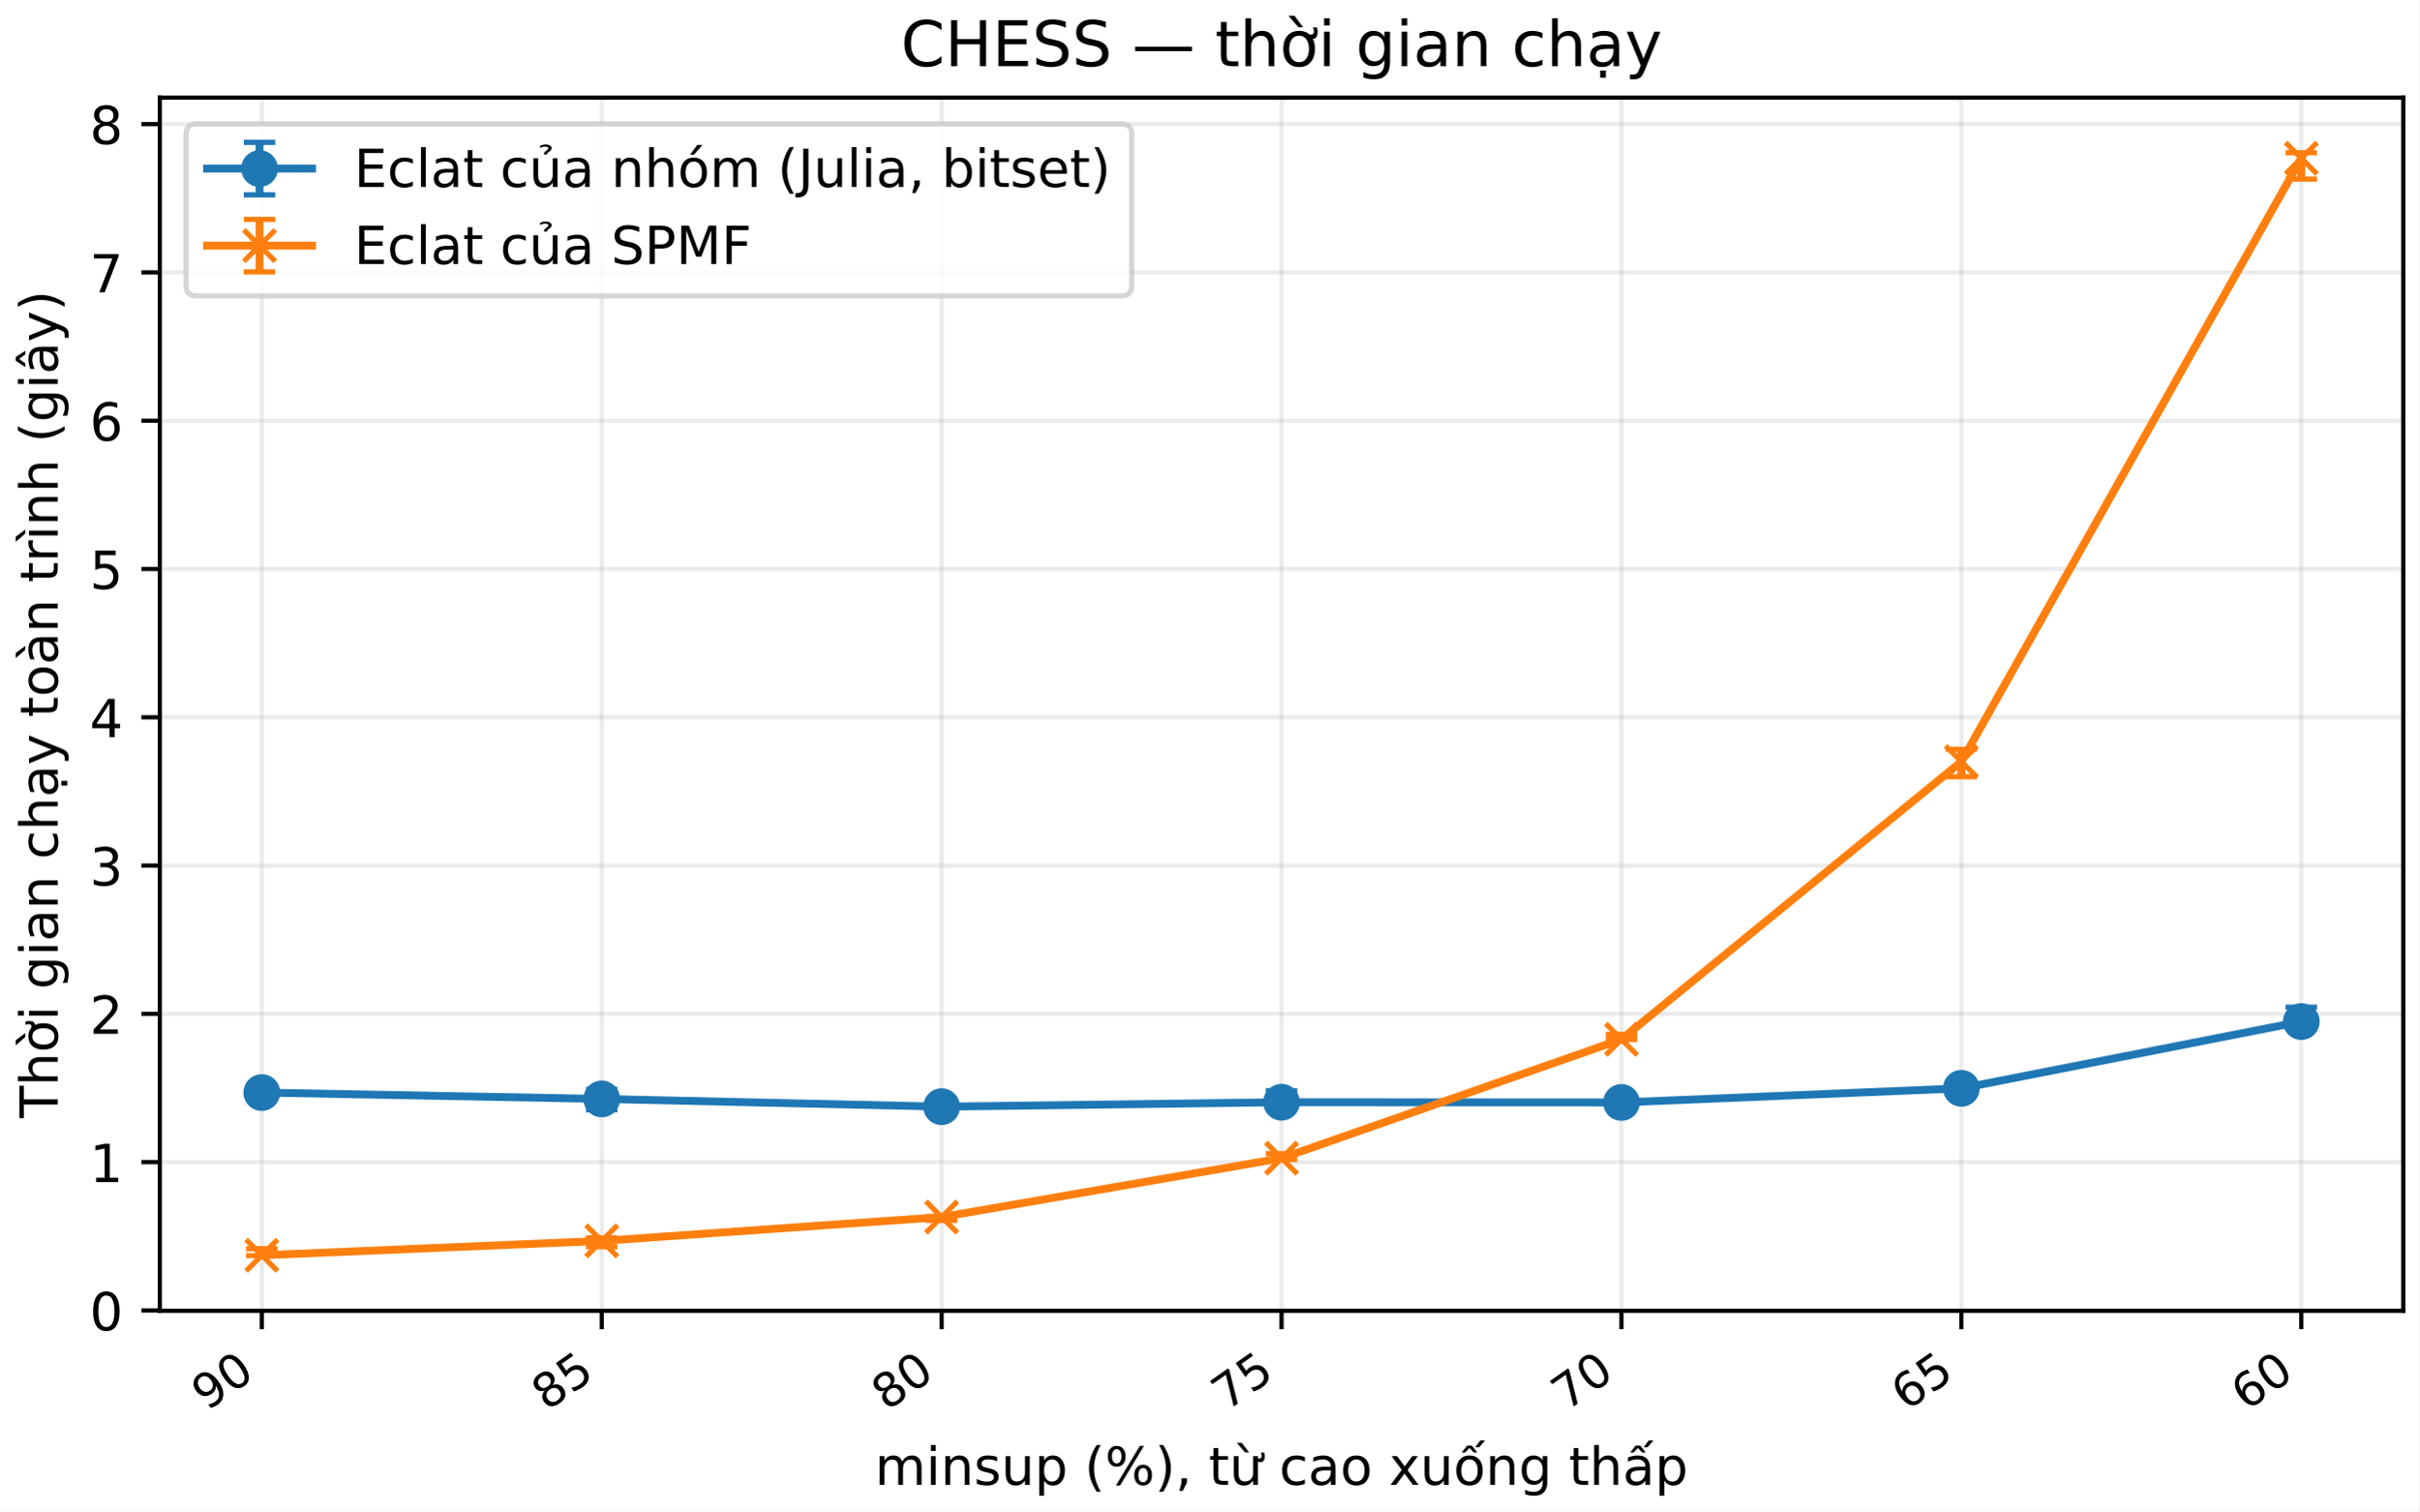
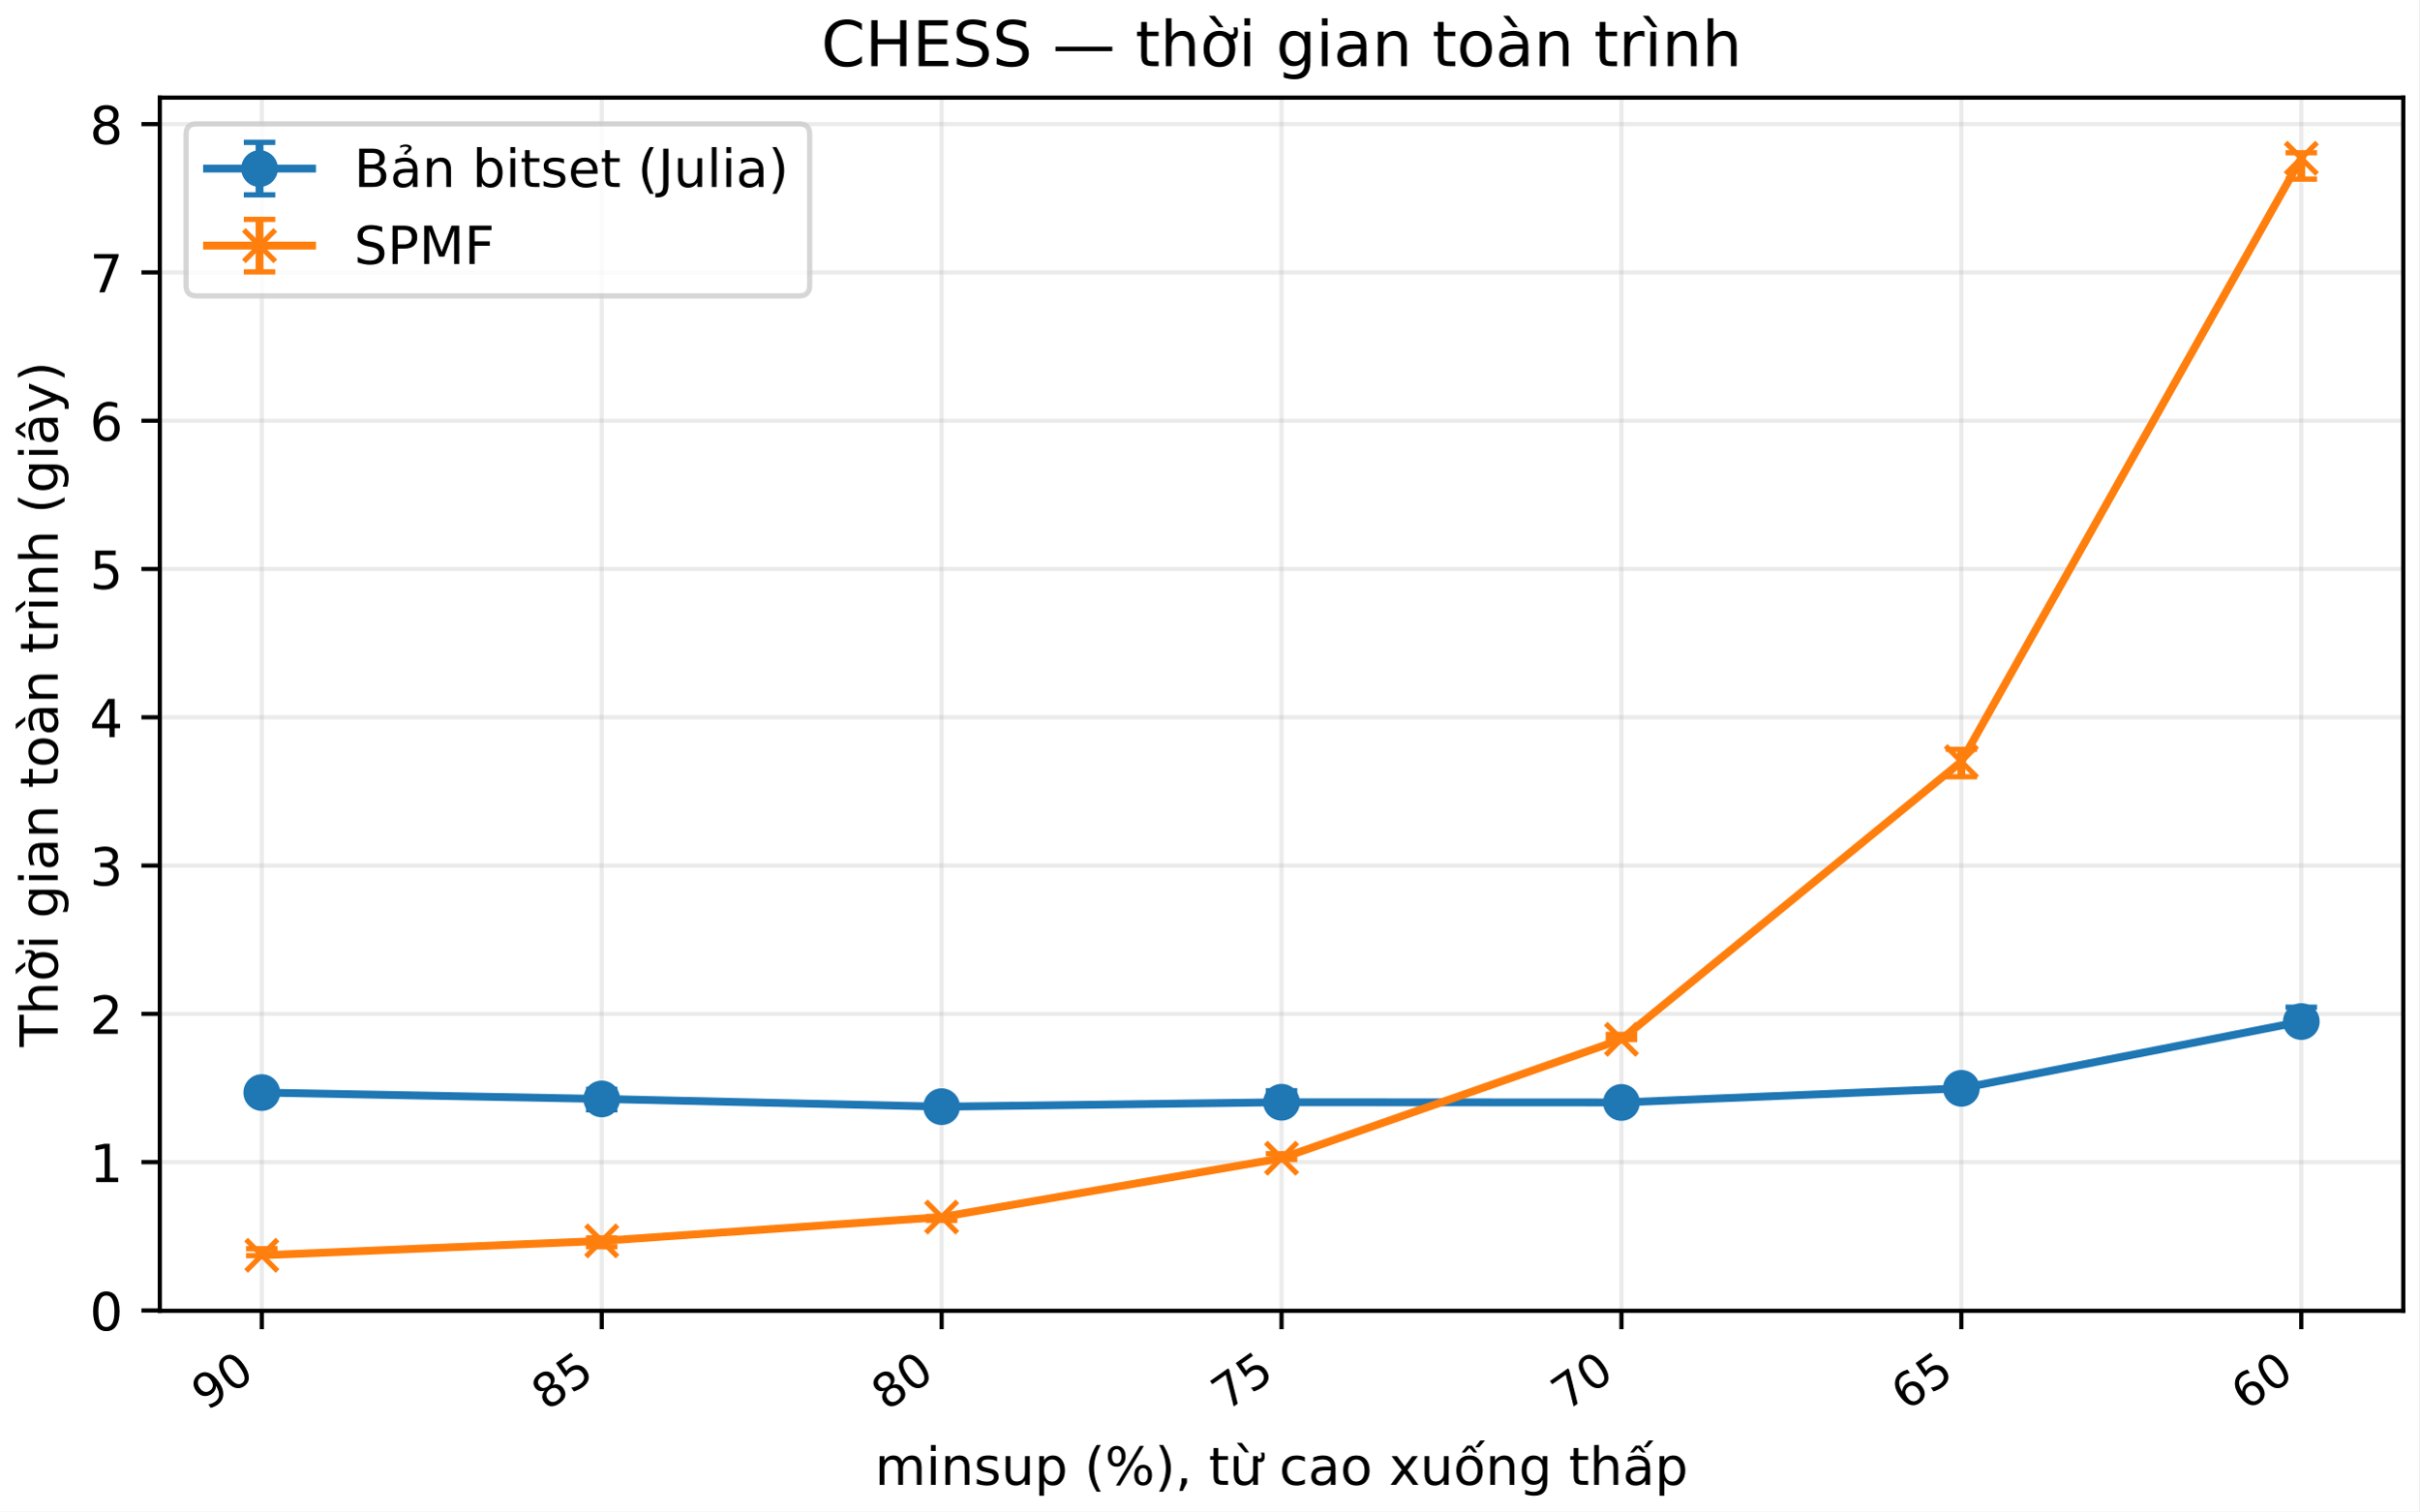
<svg xmlns="http://www.w3.org/2000/svg" xmlns:xlink="http://www.w3.org/1999/xlink" width="460.8pt" height="288pt" viewBox="0 0 460.8 288" version="1.1">
  <defs>
    <style type="text/css">*{stroke-linejoin: round; stroke-linecap: butt}</style>
  </defs>
  <g id="figure_1">
    <g id="patch_1">
      <path d="M 0 288  L 460.8 288  L 460.8 0  L 0 0  z " style="fill: #ffffff" />
    </g>
    <g id="axes_1">
      <g id="patch_2">
        <path d="M 30.441 249.765  L 457.8 249.765  L 457.8 18.598  L 30.441 18.598  z " style="fill: #ffffff" />
      </g>
      <g id="matplotlib.axis_1">
        <g id="xtick_1">
          <g id="line2d_1">
-             <path d="M 49.866 249.765  L 49.866 18.598  " clip-path="url(#p6d8b38356a)" style="fill: none; stroke: #b0b0b0; stroke-opacity: 0.25; stroke-width: 0.8; stroke-linecap: square" />
+             <path d="M 49.866 249.765  L 49.866 18.598  " clip-path="url(#pb8bd6d2947)" style="fill: none; stroke: #b0b0b0; stroke-opacity: 0.25; stroke-width: 0.8; stroke-linecap: square" />
          </g>
          <g id="line2d_2">
            <defs>
-               <path id="mbae82ec8a9" d="M 0 0  L 0 3.5  " style="stroke: #000000; stroke-width: 0.8" />
+               <path id="mfb9cdd3b57" d="M 0 0  L 0 3.5  " style="stroke: #000000; stroke-width: 0.8" />
            </defs>
            <g>
-               <use xlink:href="#mbae82ec8a9" x="49.866" y="249.765" style="stroke: #000000; stroke-width: 0.8" />
+               <use xlink:href="#mfb9cdd3b57" x="49.866" y="249.765" style="stroke: #000000; stroke-width: 0.8" />
            </g>
          </g>
          <g id="text_1">
            <text style="font-size: 9px; font-family: 'DejaVu Sans', 'Bitstream Vera Sans', 'Computer Modern Sans Serif', 'Lucida Grande', 'Verdana', 'Geneva', 'Lucid', 'Arial', 'Helvetica', 'Avant Garde', sans-serif" transform="translate(39.41136 268.9353) rotate(-35)">90</text>
          </g>
        </g>
        <g id="xtick_2">
          <g id="line2d_3">
-             <path d="M 114.618 249.765  L 114.618 18.598  " clip-path="url(#p6d8b38356a)" style="fill: none; stroke: #b0b0b0; stroke-opacity: 0.25; stroke-width: 0.8; stroke-linecap: square" />
+             <path d="M 114.618 249.765  L 114.618 18.598  " clip-path="url(#pb8bd6d2947)" style="fill: none; stroke: #b0b0b0; stroke-opacity: 0.25; stroke-width: 0.8; stroke-linecap: square" />
          </g>
          <g id="line2d_4">
            <g>
-               <use xlink:href="#mbae82ec8a9" x="114.618" y="249.765" style="stroke: #000000; stroke-width: 0.8" />
+               <use xlink:href="#mfb9cdd3b57" x="114.618" y="249.765" style="stroke: #000000; stroke-width: 0.8" />
            </g>
          </g>
          <g id="text_2">
            <text style="font-size: 9px; font-family: 'DejaVu Sans', 'Bitstream Vera Sans', 'Computer Modern Sans Serif', 'Lucida Grande', 'Verdana', 'Geneva', 'Lucid', 'Arial', 'Helvetica', 'Avant Garde', sans-serif" transform="translate(104.1627 268.9353) rotate(-35)">85</text>
          </g>
        </g>
        <g id="xtick_3">
          <g id="line2d_5">
-             <path d="M 179.369 249.765  L 179.369 18.598  " clip-path="url(#p6d8b38356a)" style="fill: none; stroke: #b0b0b0; stroke-opacity: 0.25; stroke-width: 0.8; stroke-linecap: square" />
+             <path d="M 179.369 249.765  L 179.369 18.598  " clip-path="url(#pb8bd6d2947)" style="fill: none; stroke: #b0b0b0; stroke-opacity: 0.25; stroke-width: 0.8; stroke-linecap: square" />
          </g>
          <g id="line2d_6">
            <g>
-               <use xlink:href="#mbae82ec8a9" x="179.369" y="249.765" style="stroke: #000000; stroke-width: 0.8" />
+               <use xlink:href="#mfb9cdd3b57" x="179.369" y="249.765" style="stroke: #000000; stroke-width: 0.8" />
            </g>
          </g>
          <g id="text_3">
            <text style="font-size: 9px; font-family: 'DejaVu Sans', 'Bitstream Vera Sans', 'Computer Modern Sans Serif', 'Lucida Grande', 'Verdana', 'Geneva', 'Lucid', 'Arial', 'Helvetica', 'Avant Garde', sans-serif" transform="translate(168.9141 268.9353) rotate(-35)">80</text>
          </g>
        </g>
        <g id="xtick_4">
          <g id="line2d_7">
-             <path d="M 244.12 249.765  L 244.12 18.598  " clip-path="url(#p6d8b38356a)" style="fill: none; stroke: #b0b0b0; stroke-opacity: 0.25; stroke-width: 0.8; stroke-linecap: square" />
+             <path d="M 244.12 249.765  L 244.12 18.598  " clip-path="url(#pb8bd6d2947)" style="fill: none; stroke: #b0b0b0; stroke-opacity: 0.25; stroke-width: 0.8; stroke-linecap: square" />
          </g>
          <g id="line2d_8">
            <g>
-               <use xlink:href="#mbae82ec8a9" x="244.12" y="249.765" style="stroke: #000000; stroke-width: 0.8" />
+               <use xlink:href="#mfb9cdd3b57" x="244.12" y="249.765" style="stroke: #000000; stroke-width: 0.8" />
            </g>
          </g>
          <g id="text_4">
            <text style="font-size: 9px; font-family: 'DejaVu Sans', 'Bitstream Vera Sans', 'Computer Modern Sans Serif', 'Lucida Grande', 'Verdana', 'Geneva', 'Lucid', 'Arial', 'Helvetica', 'Avant Garde', sans-serif" transform="translate(233.6654 268.9353) rotate(-35)">75</text>
          </g>
        </g>
        <g id="xtick_5">
          <g id="line2d_9">
-             <path d="M 308.872 249.765  L 308.872 18.598  " clip-path="url(#p6d8b38356a)" style="fill: none; stroke: #b0b0b0; stroke-opacity: 0.25; stroke-width: 0.8; stroke-linecap: square" />
+             <path d="M 308.872 249.765  L 308.872 18.598  " clip-path="url(#pb8bd6d2947)" style="fill: none; stroke: #b0b0b0; stroke-opacity: 0.25; stroke-width: 0.8; stroke-linecap: square" />
          </g>
          <g id="line2d_10">
            <g>
-               <use xlink:href="#mbae82ec8a9" x="308.872" y="249.765" style="stroke: #000000; stroke-width: 0.8" />
+               <use xlink:href="#mfb9cdd3b57" x="308.872" y="249.765" style="stroke: #000000; stroke-width: 0.8" />
            </g>
          </g>
          <g id="text_5">
            <text style="font-size: 9px; font-family: 'DejaVu Sans', 'Bitstream Vera Sans', 'Computer Modern Sans Serif', 'Lucida Grande', 'Verdana', 'Geneva', 'Lucid', 'Arial', 'Helvetica', 'Avant Garde', sans-serif" transform="translate(298.4167 268.9353) rotate(-35)">70</text>
          </g>
        </g>
        <g id="xtick_6">
          <g id="line2d_11">
-             <path d="M 373.623 249.765  L 373.623 18.598  " clip-path="url(#p6d8b38356a)" style="fill: none; stroke: #b0b0b0; stroke-opacity: 0.25; stroke-width: 0.8; stroke-linecap: square" />
+             <path d="M 373.623 249.765  L 373.623 18.598  " clip-path="url(#pb8bd6d2947)" style="fill: none; stroke: #b0b0b0; stroke-opacity: 0.25; stroke-width: 0.8; stroke-linecap: square" />
          </g>
          <g id="line2d_12">
            <g>
-               <use xlink:href="#mbae82ec8a9" x="373.623" y="249.765" style="stroke: #000000; stroke-width: 0.8" />
+               <use xlink:href="#mfb9cdd3b57" x="373.623" y="249.765" style="stroke: #000000; stroke-width: 0.8" />
            </g>
          </g>
          <g id="text_6">
            <text style="font-size: 9px; font-family: 'DejaVu Sans', 'Bitstream Vera Sans', 'Computer Modern Sans Serif', 'Lucida Grande', 'Verdana', 'Geneva', 'Lucid', 'Arial', 'Helvetica', 'Avant Garde', sans-serif" transform="translate(363.1681 268.9353) rotate(-35)">65</text>
          </g>
        </g>
        <g id="xtick_7">
          <g id="line2d_13">
-             <path d="M 438.374 249.765  L 438.374 18.598  " clip-path="url(#p6d8b38356a)" style="fill: none; stroke: #b0b0b0; stroke-opacity: 0.25; stroke-width: 0.8; stroke-linecap: square" />
+             <path d="M 438.374 249.765  L 438.374 18.598  " clip-path="url(#pb8bd6d2947)" style="fill: none; stroke: #b0b0b0; stroke-opacity: 0.25; stroke-width: 0.8; stroke-linecap: square" />
          </g>
          <g id="line2d_14">
            <g>
-               <use xlink:href="#mbae82ec8a9" x="438.374" y="249.765" style="stroke: #000000; stroke-width: 0.8" />
+               <use xlink:href="#mfb9cdd3b57" x="438.374" y="249.765" style="stroke: #000000; stroke-width: 0.8" />
            </g>
          </g>
          <g id="text_7">
            <text style="font-size: 9px; font-family: 'DejaVu Sans', 'Bitstream Vera Sans', 'Computer Modern Sans Serif', 'Lucida Grande', 'Verdana', 'Geneva', 'Lucid', 'Arial', 'Helvetica', 'Avant Garde', sans-serif" transform="translate(427.9194 268.9353) rotate(-35)">60</text>
          </g>
        </g>
        <g id="text_8">
          <text style="font-size: 10px; font-family: 'DejaVu Sans', 'Bitstream Vera Sans', 'Computer Modern Sans Serif', 'Lucida Grande', 'Verdana', 'Geneva', 'Lucid', 'Arial', 'Helvetica', 'Avant Garde', sans-serif; text-anchor: middle" x="244.12" y="282.92" transform="rotate(-0 244.1203 282.9201)">minsup (%), từ cao xuống thấp</text>
        </g>
      </g>
      <g id="matplotlib.axis_2">
        <g id="ytick_1">
          <g id="line2d_15">
-             <path d="M 30.441 249.693  L 457.8 249.693  " clip-path="url(#p6d8b38356a)" style="fill: none; stroke: #b0b0b0; stroke-opacity: 0.25; stroke-width: 0.8; stroke-linecap: square" />
+             <path d="M 30.441 249.693  L 457.8 249.693  " clip-path="url(#pb8bd6d2947)" style="fill: none; stroke: #b0b0b0; stroke-opacity: 0.25; stroke-width: 0.8; stroke-linecap: square" />
          </g>
          <g id="line2d_16">
            <defs>
-               <path id="m0157256793" d="M 0 0  L -3.5 0  " style="stroke: #000000; stroke-width: 0.8" />
+               <path id="m7ea008dd69" d="M 0 0  L -3.5 0  " style="stroke: #000000; stroke-width: 0.8" />
            </defs>
            <g>
-               <use xlink:href="#m0157256793" x="30.441" y="249.693" style="stroke: #000000; stroke-width: 0.8" />
+               <use xlink:href="#m7ea008dd69" x="30.441" y="249.693" style="stroke: #000000; stroke-width: 0.8" />
            </g>
          </g>
          <g id="text_9">
            <text style="font-size: 10px; font-family: 'DejaVu Sans', 'Bitstream Vera Sans', 'Computer Modern Sans Serif', 'Lucida Grande', 'Verdana', 'Geneva', 'Lucid', 'Arial', 'Helvetica', 'Avant Garde', sans-serif; text-anchor: end" x="23.441" y="253.492" transform="rotate(-0 23.44086 253.4923)">0</text>
          </g>
        </g>
        <g id="ytick_2">
          <g id="line2d_17">
-             <path d="M 30.441 221.437  L 457.8 221.437  " clip-path="url(#p6d8b38356a)" style="fill: none; stroke: #b0b0b0; stroke-opacity: 0.25; stroke-width: 0.8; stroke-linecap: square" />
+             <path d="M 30.441 221.437  L 457.8 221.437  " clip-path="url(#pb8bd6d2947)" style="fill: none; stroke: #b0b0b0; stroke-opacity: 0.25; stroke-width: 0.8; stroke-linecap: square" />
          </g>
          <g id="line2d_18">
            <g>
-               <use xlink:href="#m0157256793" x="30.441" y="221.437" style="stroke: #000000; stroke-width: 0.8" />
+               <use xlink:href="#m7ea008dd69" x="30.441" y="221.437" style="stroke: #000000; stroke-width: 0.8" />
            </g>
          </g>
          <g id="text_10">
            <text style="font-size: 10px; font-family: 'DejaVu Sans', 'Bitstream Vera Sans', 'Computer Modern Sans Serif', 'Lucida Grande', 'Verdana', 'Geneva', 'Lucid', 'Arial', 'Helvetica', 'Avant Garde', sans-serif; text-anchor: end" x="23.441" y="225.236" transform="rotate(-0 23.44086 225.2361)">1</text>
          </g>
        </g>
        <g id="ytick_3">
          <g id="line2d_19">
-             <path d="M 30.441 193.181  L 457.8 193.181  " clip-path="url(#p6d8b38356a)" style="fill: none; stroke: #b0b0b0; stroke-opacity: 0.25; stroke-width: 0.8; stroke-linecap: square" />
+             <path d="M 30.441 193.181  L 457.8 193.181  " clip-path="url(#pb8bd6d2947)" style="fill: none; stroke: #b0b0b0; stroke-opacity: 0.25; stroke-width: 0.8; stroke-linecap: square" />
          </g>
          <g id="line2d_20">
            <g>
-               <use xlink:href="#m0157256793" x="30.441" y="193.181" style="stroke: #000000; stroke-width: 0.8" />
+               <use xlink:href="#m7ea008dd69" x="30.441" y="193.181" style="stroke: #000000; stroke-width: 0.8" />
            </g>
          </g>
          <g id="text_11">
            <text style="font-size: 10px; font-family: 'DejaVu Sans', 'Bitstream Vera Sans', 'Computer Modern Sans Serif', 'Lucida Grande', 'Verdana', 'Geneva', 'Lucid', 'Arial', 'Helvetica', 'Avant Garde', sans-serif; text-anchor: end" x="23.441" y="196.98" transform="rotate(-0 23.44086 196.9799)">2</text>
          </g>
        </g>
        <g id="ytick_4">
          <g id="line2d_21">
-             <path d="M 30.441 164.924  L 457.8 164.924  " clip-path="url(#p6d8b38356a)" style="fill: none; stroke: #b0b0b0; stroke-opacity: 0.25; stroke-width: 0.8; stroke-linecap: square" />
+             <path d="M 30.441 164.924  L 457.8 164.924  " clip-path="url(#pb8bd6d2947)" style="fill: none; stroke: #b0b0b0; stroke-opacity: 0.25; stroke-width: 0.8; stroke-linecap: square" />
          </g>
          <g id="line2d_22">
            <g>
-               <use xlink:href="#m0157256793" x="30.441" y="164.924" style="stroke: #000000; stroke-width: 0.8" />
+               <use xlink:href="#m7ea008dd69" x="30.441" y="164.924" style="stroke: #000000; stroke-width: 0.8" />
            </g>
          </g>
          <g id="text_12">
            <text style="font-size: 10px; font-family: 'DejaVu Sans', 'Bitstream Vera Sans', 'Computer Modern Sans Serif', 'Lucida Grande', 'Verdana', 'Geneva', 'Lucid', 'Arial', 'Helvetica', 'Avant Garde', sans-serif; text-anchor: end" x="23.441" y="168.724" transform="rotate(-0 23.44086 168.7237)">3</text>
          </g>
        </g>
        <g id="ytick_5">
          <g id="line2d_23">
-             <path d="M 30.441 136.668  L 457.8 136.668  " clip-path="url(#p6d8b38356a)" style="fill: none; stroke: #b0b0b0; stroke-opacity: 0.25; stroke-width: 0.8; stroke-linecap: square" />
+             <path d="M 30.441 136.668  L 457.8 136.668  " clip-path="url(#pb8bd6d2947)" style="fill: none; stroke: #b0b0b0; stroke-opacity: 0.25; stroke-width: 0.8; stroke-linecap: square" />
          </g>
          <g id="line2d_24">
            <g>
-               <use xlink:href="#m0157256793" x="30.441" y="136.668" style="stroke: #000000; stroke-width: 0.8" />
+               <use xlink:href="#m7ea008dd69" x="30.441" y="136.668" style="stroke: #000000; stroke-width: 0.8" />
            </g>
          </g>
          <g id="text_13">
            <text style="font-size: 10px; font-family: 'DejaVu Sans', 'Bitstream Vera Sans', 'Computer Modern Sans Serif', 'Lucida Grande', 'Verdana', 'Geneva', 'Lucid', 'Arial', 'Helvetica', 'Avant Garde', sans-serif; text-anchor: end" x="23.441" y="140.467" transform="rotate(-0 23.44086 140.4675)">4</text>
          </g>
        </g>
        <g id="ytick_6">
          <g id="line2d_25">
-             <path d="M 30.441 108.412  L 457.8 108.412  " clip-path="url(#p6d8b38356a)" style="fill: none; stroke: #b0b0b0; stroke-opacity: 0.25; stroke-width: 0.8; stroke-linecap: square" />
+             <path d="M 30.441 108.412  L 457.8 108.412  " clip-path="url(#pb8bd6d2947)" style="fill: none; stroke: #b0b0b0; stroke-opacity: 0.25; stroke-width: 0.8; stroke-linecap: square" />
          </g>
          <g id="line2d_26">
            <g>
-               <use xlink:href="#m0157256793" x="30.441" y="108.412" style="stroke: #000000; stroke-width: 0.8" />
+               <use xlink:href="#m7ea008dd69" x="30.441" y="108.412" style="stroke: #000000; stroke-width: 0.8" />
            </g>
          </g>
          <g id="text_14">
            <text style="font-size: 10px; font-family: 'DejaVu Sans', 'Bitstream Vera Sans', 'Computer Modern Sans Serif', 'Lucida Grande', 'Verdana', 'Geneva', 'Lucid', 'Arial', 'Helvetica', 'Avant Garde', sans-serif; text-anchor: end" x="23.441" y="112.211" transform="rotate(-0 23.44086 112.2113)">5</text>
          </g>
        </g>
        <g id="ytick_7">
          <g id="line2d_27">
-             <path d="M 30.441 80.156  L 457.8 80.156  " clip-path="url(#p6d8b38356a)" style="fill: none; stroke: #b0b0b0; stroke-opacity: 0.25; stroke-width: 0.8; stroke-linecap: square" />
+             <path d="M 30.441 80.156  L 457.8 80.156  " clip-path="url(#pb8bd6d2947)" style="fill: none; stroke: #b0b0b0; stroke-opacity: 0.25; stroke-width: 0.8; stroke-linecap: square" />
          </g>
          <g id="line2d_28">
            <g>
-               <use xlink:href="#m0157256793" x="30.441" y="80.156" style="stroke: #000000; stroke-width: 0.8" />
+               <use xlink:href="#m7ea008dd69" x="30.441" y="80.156" style="stroke: #000000; stroke-width: 0.8" />
            </g>
          </g>
          <g id="text_15">
            <text style="font-size: 10px; font-family: 'DejaVu Sans', 'Bitstream Vera Sans', 'Computer Modern Sans Serif', 'Lucida Grande', 'Verdana', 'Geneva', 'Lucid', 'Arial', 'Helvetica', 'Avant Garde', sans-serif; text-anchor: end" x="23.441" y="83.955" transform="rotate(-0 23.44086 83.95507)">6</text>
          </g>
        </g>
        <g id="ytick_8">
          <g id="line2d_29">
-             <path d="M 30.441 51.9  L 457.8 51.9  " clip-path="url(#p6d8b38356a)" style="fill: none; stroke: #b0b0b0; stroke-opacity: 0.25; stroke-width: 0.8; stroke-linecap: square" />
+             <path d="M 30.441 51.9  L 457.8 51.9  " clip-path="url(#pb8bd6d2947)" style="fill: none; stroke: #b0b0b0; stroke-opacity: 0.25; stroke-width: 0.8; stroke-linecap: square" />
          </g>
          <g id="line2d_30">
            <g>
-               <use xlink:href="#m0157256793" x="30.441" y="51.9" style="stroke: #000000; stroke-width: 0.8" />
+               <use xlink:href="#m7ea008dd69" x="30.441" y="51.9" style="stroke: #000000; stroke-width: 0.8" />
            </g>
          </g>
          <g id="text_16">
            <text style="font-size: 10px; font-family: 'DejaVu Sans', 'Bitstream Vera Sans', 'Computer Modern Sans Serif', 'Lucida Grande', 'Verdana', 'Geneva', 'Lucid', 'Arial', 'Helvetica', 'Avant Garde', sans-serif; text-anchor: end" x="23.441" y="55.699" transform="rotate(-0 23.44086 55.69886)">7</text>
          </g>
        </g>
        <g id="ytick_9">
          <g id="line2d_31">
-             <path d="M 30.441 23.643  L 457.8 23.643  " clip-path="url(#p6d8b38356a)" style="fill: none; stroke: #b0b0b0; stroke-opacity: 0.25; stroke-width: 0.8; stroke-linecap: square" />
+             <path d="M 30.441 23.643  L 457.8 23.643  " clip-path="url(#pb8bd6d2947)" style="fill: none; stroke: #b0b0b0; stroke-opacity: 0.25; stroke-width: 0.8; stroke-linecap: square" />
          </g>
          <g id="line2d_32">
            <g>
-               <use xlink:href="#m0157256793" x="30.441" y="23.643" style="stroke: #000000; stroke-width: 0.8" />
+               <use xlink:href="#m7ea008dd69" x="30.441" y="23.643" style="stroke: #000000; stroke-width: 0.8" />
            </g>
          </g>
          <g id="text_17">
            <text style="font-size: 10px; font-family: 'DejaVu Sans', 'Bitstream Vera Sans', 'Computer Modern Sans Serif', 'Lucida Grande', 'Verdana', 'Geneva', 'Lucid', 'Arial', 'Helvetica', 'Avant Garde', sans-serif; text-anchor: end" x="23.441" y="27.443" transform="rotate(-0 23.44086 27.44265)">8</text>
          </g>
        </g>
        <g id="text_18">
-           <text style="font-size: 10px; font-family: 'DejaVu Sans', 'Bitstream Vera Sans', 'Computer Modern Sans Serif', 'Lucida Grande', 'Verdana', 'Geneva', 'Lucid', 'Arial', 'Helvetica', 'Avant Garde', sans-serif; text-anchor: middle" x="10.999" y="134.181" transform="rotate(-90 10.99868 134.1815)">Thời gian chạy toàn trình (giây)</text>
+           <text style="font-size: 10px; font-family: 'DejaVu Sans', 'Bitstream Vera Sans', 'Computer Modern Sans Serif', 'Lucida Grande', 'Verdana', 'Geneva', 'Lucid', 'Arial', 'Helvetica', 'Avant Garde', sans-serif; text-anchor: middle" x="10.999" y="134.181" transform="rotate(-90 10.99868 134.1815)">Thời gian toàn trình (giây)</text>
        </g>
      </g>
      <g id="LineCollection_1">
-         <path d="M 49.866 208.43  L 49.866 208.043  " clip-path="url(#p6d8b38356a)" style="fill: none; stroke: #1f77b4; stroke-width: 1.5" />
-         <path d="M 114.618 211.472  L 114.618 207.559  " clip-path="url(#p6d8b38356a)" style="fill: none; stroke: #1f77b4; stroke-width: 1.5" />
-         <path d="M 179.369 211.479  L 179.369 209.718  " clip-path="url(#p6d8b38356a)" style="fill: none; stroke: #1f77b4; stroke-width: 1.5" />
-         <path d="M 244.12 210.484  L 244.12 207.819  " clip-path="url(#p6d8b38356a)" style="fill: none; stroke: #1f77b4; stroke-width: 1.5" />
-         <path d="M 308.872 210.162  L 308.872 210.006  " clip-path="url(#p6d8b38356a)" style="fill: none; stroke: #1f77b4; stroke-width: 1.5" />
-         <path d="M 373.623 207.464  L 373.623 206.35  " clip-path="url(#p6d8b38356a)" style="fill: none; stroke: #1f77b4; stroke-width: 1.5" />
-         <path d="M 438.374 195.277  L 438.374 191.91  " clip-path="url(#p6d8b38356a)" style="fill: none; stroke: #1f77b4; stroke-width: 1.5" />
+         <path d="M 49.866 208.43  L 49.866 208.043  " clip-path="url(#pb8bd6d2947)" style="fill: none; stroke: #1f77b4; stroke-width: 1.5" />
+         <path d="M 114.618 211.472  L 114.618 207.559  " clip-path="url(#pb8bd6d2947)" style="fill: none; stroke: #1f77b4; stroke-width: 1.5" />
+         <path d="M 179.369 211.479  L 179.369 209.718  " clip-path="url(#pb8bd6d2947)" style="fill: none; stroke: #1f77b4; stroke-width: 1.5" />
+         <path d="M 244.12 210.484  L 244.12 207.819  " clip-path="url(#pb8bd6d2947)" style="fill: none; stroke: #1f77b4; stroke-width: 1.5" />
+         <path d="M 308.872 210.162  L 308.872 210.006  " clip-path="url(#pb8bd6d2947)" style="fill: none; stroke: #1f77b4; stroke-width: 1.5" />
+         <path d="M 373.623 207.464  L 373.623 206.35  " clip-path="url(#pb8bd6d2947)" style="fill: none; stroke: #1f77b4; stroke-width: 1.5" />
+         <path d="M 438.374 195.277  L 438.374 191.91  " clip-path="url(#pb8bd6d2947)" style="fill: none; stroke: #1f77b4; stroke-width: 1.5" />
      </g>
      <g id="line2d_33">
        <defs>
-           <path id="m09aca51ee6" d="M 3 0  L -3 -0  " style="stroke: #1f77b4" />
+           <path id="m7ea19faba3" d="M 3 0  L -3 -0  " style="stroke: #1f77b4" />
        </defs>
-         <g clip-path="url(#p6d8b38356a)">
-           <use xlink:href="#m09aca51ee6" x="49.866" y="208.43" style="fill: #1f77b4; stroke: #1f77b4" />
-           <use xlink:href="#m09aca51ee6" x="114.618" y="211.472" style="fill: #1f77b4; stroke: #1f77b4" />
-           <use xlink:href="#m09aca51ee6" x="179.369" y="211.479" style="fill: #1f77b4; stroke: #1f77b4" />
-           <use xlink:href="#m09aca51ee6" x="244.12" y="210.484" style="fill: #1f77b4; stroke: #1f77b4" />
-           <use xlink:href="#m09aca51ee6" x="308.872" y="210.162" style="fill: #1f77b4; stroke: #1f77b4" />
-           <use xlink:href="#m09aca51ee6" x="373.623" y="207.464" style="fill: #1f77b4; stroke: #1f77b4" />
-           <use xlink:href="#m09aca51ee6" x="438.374" y="195.277" style="fill: #1f77b4; stroke: #1f77b4" />
+         <g clip-path="url(#pb8bd6d2947)">
+           <use xlink:href="#m7ea19faba3" x="49.866" y="208.43" style="fill: #1f77b4; stroke: #1f77b4" />
+           <use xlink:href="#m7ea19faba3" x="114.618" y="211.472" style="fill: #1f77b4; stroke: #1f77b4" />
+           <use xlink:href="#m7ea19faba3" x="179.369" y="211.479" style="fill: #1f77b4; stroke: #1f77b4" />
+           <use xlink:href="#m7ea19faba3" x="244.12" y="210.484" style="fill: #1f77b4; stroke: #1f77b4" />
+           <use xlink:href="#m7ea19faba3" x="308.872" y="210.162" style="fill: #1f77b4; stroke: #1f77b4" />
+           <use xlink:href="#m7ea19faba3" x="373.623" y="207.464" style="fill: #1f77b4; stroke: #1f77b4" />
+           <use xlink:href="#m7ea19faba3" x="438.374" y="195.277" style="fill: #1f77b4; stroke: #1f77b4" />
        </g>
      </g>
      <g id="line2d_34">
-         <g clip-path="url(#p6d8b38356a)">
-           <use xlink:href="#m09aca51ee6" x="49.866" y="208.043" style="fill: #1f77b4; stroke: #1f77b4" />
-           <use xlink:href="#m09aca51ee6" x="114.618" y="207.559" style="fill: #1f77b4; stroke: #1f77b4" />
-           <use xlink:href="#m09aca51ee6" x="179.369" y="209.718" style="fill: #1f77b4; stroke: #1f77b4" />
-           <use xlink:href="#m09aca51ee6" x="244.12" y="207.819" style="fill: #1f77b4; stroke: #1f77b4" />
-           <use xlink:href="#m09aca51ee6" x="308.872" y="210.006" style="fill: #1f77b4; stroke: #1f77b4" />
-           <use xlink:href="#m09aca51ee6" x="373.623" y="206.35" style="fill: #1f77b4; stroke: #1f77b4" />
-           <use xlink:href="#m09aca51ee6" x="438.374" y="191.91" style="fill: #1f77b4; stroke: #1f77b4" />
+         <g clip-path="url(#pb8bd6d2947)">
+           <use xlink:href="#m7ea19faba3" x="49.866" y="208.043" style="fill: #1f77b4; stroke: #1f77b4" />
+           <use xlink:href="#m7ea19faba3" x="114.618" y="207.559" style="fill: #1f77b4; stroke: #1f77b4" />
+           <use xlink:href="#m7ea19faba3" x="179.369" y="209.718" style="fill: #1f77b4; stroke: #1f77b4" />
+           <use xlink:href="#m7ea19faba3" x="244.12" y="207.819" style="fill: #1f77b4; stroke: #1f77b4" />
+           <use xlink:href="#m7ea19faba3" x="308.872" y="210.006" style="fill: #1f77b4; stroke: #1f77b4" />
+           <use xlink:href="#m7ea19faba3" x="373.623" y="206.35" style="fill: #1f77b4; stroke: #1f77b4" />
+           <use xlink:href="#m7ea19faba3" x="438.374" y="191.91" style="fill: #1f77b4; stroke: #1f77b4" />
        </g>
      </g>
      <g id="LineCollection_2">
-         <path d="M 49.866 239.257  L 49.866 237.933  " clip-path="url(#p6d8b38356a)" style="fill: none; stroke: #ff7f0e; stroke-width: 1.5" />
-         <path d="M 114.618 237.559  L 114.618 235.866  " clip-path="url(#p6d8b38356a)" style="fill: none; stroke: #ff7f0e; stroke-width: 1.5" />
-         <path d="M 179.369 232.536  L 179.369 231.789  " clip-path="url(#p6d8b38356a)" style="fill: none; stroke: #ff7f0e; stroke-width: 1.5" />
-         <path d="M 244.12 220.935  L 244.12 219.816  " clip-path="url(#p6d8b38356a)" style="fill: none; stroke: #ff7f0e; stroke-width: 1.5" />
-         <path d="M 308.872 198.085  L 308.872 197.094  " clip-path="url(#p6d8b38356a)" style="fill: none; stroke: #ff7f0e; stroke-width: 1.5" />
-         <path d="M 373.623 148.004  L 373.623 142.78  " clip-path="url(#p6d8b38356a)" style="fill: none; stroke: #ff7f0e; stroke-width: 1.5" />
-         <path d="M 438.374 34.122  L 438.374 29.106  " clip-path="url(#p6d8b38356a)" style="fill: none; stroke: #ff7f0e; stroke-width: 1.5" />
+         <path d="M 49.866 239.257  L 49.866 237.933  " clip-path="url(#pb8bd6d2947)" style="fill: none; stroke: #ff7f0e; stroke-width: 1.5" />
+         <path d="M 114.618 237.559  L 114.618 235.866  " clip-path="url(#pb8bd6d2947)" style="fill: none; stroke: #ff7f0e; stroke-width: 1.5" />
+         <path d="M 179.369 232.536  L 179.369 231.789  " clip-path="url(#pb8bd6d2947)" style="fill: none; stroke: #ff7f0e; stroke-width: 1.5" />
+         <path d="M 244.12 220.935  L 244.12 219.816  " clip-path="url(#pb8bd6d2947)" style="fill: none; stroke: #ff7f0e; stroke-width: 1.5" />
+         <path d="M 308.872 198.085  L 308.872 197.094  " clip-path="url(#pb8bd6d2947)" style="fill: none; stroke: #ff7f0e; stroke-width: 1.5" />
+         <path d="M 373.623 148.004  L 373.623 142.78  " clip-path="url(#pb8bd6d2947)" style="fill: none; stroke: #ff7f0e; stroke-width: 1.5" />
+         <path d="M 438.374 34.122  L 438.374 29.106  " clip-path="url(#pb8bd6d2947)" style="fill: none; stroke: #ff7f0e; stroke-width: 1.5" />
      </g>
      <g id="line2d_35">
        <defs>
-           <path id="ma58122dd04" d="M 3 0  L -3 -0  " style="stroke: #ff7f0e" />
+           <path id="m0797c47340" d="M 3 0  L -3 -0  " style="stroke: #ff7f0e" />
        </defs>
-         <g clip-path="url(#p6d8b38356a)">
-           <use xlink:href="#ma58122dd04" x="49.866" y="239.257" style="fill: #ff7f0e; stroke: #ff7f0e" />
-           <use xlink:href="#ma58122dd04" x="114.618" y="237.559" style="fill: #ff7f0e; stroke: #ff7f0e" />
-           <use xlink:href="#ma58122dd04" x="179.369" y="232.536" style="fill: #ff7f0e; stroke: #ff7f0e" />
-           <use xlink:href="#ma58122dd04" x="244.12" y="220.935" style="fill: #ff7f0e; stroke: #ff7f0e" />
-           <use xlink:href="#ma58122dd04" x="308.872" y="198.085" style="fill: #ff7f0e; stroke: #ff7f0e" />
-           <use xlink:href="#ma58122dd04" x="373.623" y="148.004" style="fill: #ff7f0e; stroke: #ff7f0e" />
-           <use xlink:href="#ma58122dd04" x="438.374" y="34.122" style="fill: #ff7f0e; stroke: #ff7f0e" />
+         <g clip-path="url(#pb8bd6d2947)">
+           <use xlink:href="#m0797c47340" x="49.866" y="239.257" style="fill: #ff7f0e; stroke: #ff7f0e" />
+           <use xlink:href="#m0797c47340" x="114.618" y="237.559" style="fill: #ff7f0e; stroke: #ff7f0e" />
+           <use xlink:href="#m0797c47340" x="179.369" y="232.536" style="fill: #ff7f0e; stroke: #ff7f0e" />
+           <use xlink:href="#m0797c47340" x="244.12" y="220.935" style="fill: #ff7f0e; stroke: #ff7f0e" />
+           <use xlink:href="#m0797c47340" x="308.872" y="198.085" style="fill: #ff7f0e; stroke: #ff7f0e" />
+           <use xlink:href="#m0797c47340" x="373.623" y="148.004" style="fill: #ff7f0e; stroke: #ff7f0e" />
+           <use xlink:href="#m0797c47340" x="438.374" y="34.122" style="fill: #ff7f0e; stroke: #ff7f0e" />
        </g>
      </g>
      <g id="line2d_36">
-         <g clip-path="url(#p6d8b38356a)">
-           <use xlink:href="#ma58122dd04" x="49.866" y="237.933" style="fill: #ff7f0e; stroke: #ff7f0e" />
-           <use xlink:href="#ma58122dd04" x="114.618" y="235.866" style="fill: #ff7f0e; stroke: #ff7f0e" />
-           <use xlink:href="#ma58122dd04" x="179.369" y="231.789" style="fill: #ff7f0e; stroke: #ff7f0e" />
-           <use xlink:href="#ma58122dd04" x="244.12" y="219.816" style="fill: #ff7f0e; stroke: #ff7f0e" />
-           <use xlink:href="#ma58122dd04" x="308.872" y="197.094" style="fill: #ff7f0e; stroke: #ff7f0e" />
-           <use xlink:href="#ma58122dd04" x="373.623" y="142.78" style="fill: #ff7f0e; stroke: #ff7f0e" />
-           <use xlink:href="#ma58122dd04" x="438.374" y="29.106" style="fill: #ff7f0e; stroke: #ff7f0e" />
+         <g clip-path="url(#pb8bd6d2947)">
+           <use xlink:href="#m0797c47340" x="49.866" y="237.933" style="fill: #ff7f0e; stroke: #ff7f0e" />
+           <use xlink:href="#m0797c47340" x="114.618" y="235.866" style="fill: #ff7f0e; stroke: #ff7f0e" />
+           <use xlink:href="#m0797c47340" x="179.369" y="231.789" style="fill: #ff7f0e; stroke: #ff7f0e" />
+           <use xlink:href="#m0797c47340" x="244.12" y="219.816" style="fill: #ff7f0e; stroke: #ff7f0e" />
+           <use xlink:href="#m0797c47340" x="308.872" y="197.094" style="fill: #ff7f0e; stroke: #ff7f0e" />
+           <use xlink:href="#m0797c47340" x="373.623" y="142.78" style="fill: #ff7f0e; stroke: #ff7f0e" />
+           <use xlink:href="#m0797c47340" x="438.374" y="29.106" style="fill: #ff7f0e; stroke: #ff7f0e" />
        </g>
      </g>
      <g id="line2d_37">
-         <path d="M 49.866 208.177  L 114.618 209.393  L 179.369 210.865  L 244.12 210.021  L 308.872 210.061  L 373.623 207.372  L 438.374 194.651  " clip-path="url(#p6d8b38356a)" style="fill: none; stroke: #1f77b4; stroke-width: 1.5; stroke-linecap: square" />
+         <path d="M 49.866 208.177  L 114.618 209.393  L 179.369 210.865  L 244.12 210.021  L 308.872 210.061  L 373.623 207.372  L 438.374 194.651  " clip-path="url(#pb8bd6d2947)" style="fill: none; stroke: #1f77b4; stroke-width: 1.5; stroke-linecap: square" />
        <defs>
-           <path id="ma3a0663854" d="M 0 3  C 0.796 3 1.559 2.684 2.121 2.121  C 2.684 1.559 3 0.796 3 0  C 3 -0.796 2.684 -1.559 2.121 -2.121  C 1.559 -2.684 0.796 -3 0 -3  C -0.796 -3 -1.559 -2.684 -2.121 -2.121  C -2.684 -1.559 -3 -0.796 -3 0  C -3 0.796 -2.684 1.559 -2.121 2.121  C -1.559 2.684 -0.796 3 0 3  z " style="stroke: #1f77b4" />
+           <path id="m821ae11747" d="M 0 3  C 0.796 3 1.559 2.684 2.121 2.121  C 2.684 1.559 3 0.796 3 0  C 3 -0.796 2.684 -1.559 2.121 -2.121  C 1.559 -2.684 0.796 -3 0 -3  C -0.796 -3 -1.559 -2.684 -2.121 -2.121  C -2.684 -1.559 -3 -0.796 -3 0  C -3 0.796 -2.684 1.559 -2.121 2.121  C -1.559 2.684 -0.796 3 0 3  z " style="stroke: #1f77b4" />
        </defs>
-         <g clip-path="url(#p6d8b38356a)">
-           <use xlink:href="#ma3a0663854" x="49.866" y="208.177" style="fill: #1f77b4; stroke: #1f77b4" />
-           <use xlink:href="#ma3a0663854" x="114.618" y="209.393" style="fill: #1f77b4; stroke: #1f77b4" />
-           <use xlink:href="#ma3a0663854" x="179.369" y="210.865" style="fill: #1f77b4; stroke: #1f77b4" />
-           <use xlink:href="#ma3a0663854" x="244.12" y="210.021" style="fill: #1f77b4; stroke: #1f77b4" />
-           <use xlink:href="#ma3a0663854" x="308.872" y="210.061" style="fill: #1f77b4; stroke: #1f77b4" />
-           <use xlink:href="#ma3a0663854" x="373.623" y="207.372" style="fill: #1f77b4; stroke: #1f77b4" />
-           <use xlink:href="#ma3a0663854" x="438.374" y="194.651" style="fill: #1f77b4; stroke: #1f77b4" />
+         <g clip-path="url(#pb8bd6d2947)">
+           <use xlink:href="#m821ae11747" x="49.866" y="208.177" style="fill: #1f77b4; stroke: #1f77b4" />
+           <use xlink:href="#m821ae11747" x="114.618" y="209.393" style="fill: #1f77b4; stroke: #1f77b4" />
+           <use xlink:href="#m821ae11747" x="179.369" y="210.865" style="fill: #1f77b4; stroke: #1f77b4" />
+           <use xlink:href="#m821ae11747" x="244.12" y="210.021" style="fill: #1f77b4; stroke: #1f77b4" />
+           <use xlink:href="#m821ae11747" x="308.872" y="210.061" style="fill: #1f77b4; stroke: #1f77b4" />
+           <use xlink:href="#m821ae11747" x="373.623" y="207.372" style="fill: #1f77b4; stroke: #1f77b4" />
+           <use xlink:href="#m821ae11747" x="438.374" y="194.651" style="fill: #1f77b4; stroke: #1f77b4" />
        </g>
      </g>
      <g id="line2d_38">
-         <path d="M 49.866 239.18  L 114.618 236.44  L 179.369 231.901  L 244.12 220.689  L 308.872 198.033  L 373.623 145.113  L 438.374 30.159  " clip-path="url(#p6d8b38356a)" style="fill: none; stroke: #ff7f0e; stroke-width: 1.5; stroke-linecap: square" />
+         <path d="M 49.866 239.18  L 114.618 236.44  L 179.369 231.901  L 244.12 220.689  L 308.872 198.033  L 373.623 145.113  L 438.374 30.159  " clip-path="url(#pb8bd6d2947)" style="fill: none; stroke: #ff7f0e; stroke-width: 1.5; stroke-linecap: square" />
        <defs>
-           <path id="m2759bf6b8f" d="M -3 3  L 3 -3  M -3 -3  L 3 3  " style="stroke: #ff7f0e" />
+           <path id="m07df394bc4" d="M -3 3  L 3 -3  M -3 -3  L 3 3  " style="stroke: #ff7f0e" />
        </defs>
-         <g clip-path="url(#p6d8b38356a)">
-           <use xlink:href="#m2759bf6b8f" x="49.866" y="239.18" style="fill: #ff7f0e; stroke: #ff7f0e" />
-           <use xlink:href="#m2759bf6b8f" x="114.618" y="236.44" style="fill: #ff7f0e; stroke: #ff7f0e" />
-           <use xlink:href="#m2759bf6b8f" x="179.369" y="231.901" style="fill: #ff7f0e; stroke: #ff7f0e" />
-           <use xlink:href="#m2759bf6b8f" x="244.12" y="220.689" style="fill: #ff7f0e; stroke: #ff7f0e" />
-           <use xlink:href="#m2759bf6b8f" x="308.872" y="198.033" style="fill: #ff7f0e; stroke: #ff7f0e" />
-           <use xlink:href="#m2759bf6b8f" x="373.623" y="145.113" style="fill: #ff7f0e; stroke: #ff7f0e" />
-           <use xlink:href="#m2759bf6b8f" x="438.374" y="30.159" style="fill: #ff7f0e; stroke: #ff7f0e" />
+         <g clip-path="url(#pb8bd6d2947)">
+           <use xlink:href="#m07df394bc4" x="49.866" y="239.18" style="fill: #ff7f0e; stroke: #ff7f0e" />
+           <use xlink:href="#m07df394bc4" x="114.618" y="236.44" style="fill: #ff7f0e; stroke: #ff7f0e" />
+           <use xlink:href="#m07df394bc4" x="179.369" y="231.901" style="fill: #ff7f0e; stroke: #ff7f0e" />
+           <use xlink:href="#m07df394bc4" x="244.12" y="220.689" style="fill: #ff7f0e; stroke: #ff7f0e" />
+           <use xlink:href="#m07df394bc4" x="308.872" y="198.033" style="fill: #ff7f0e; stroke: #ff7f0e" />
+           <use xlink:href="#m07df394bc4" x="373.623" y="145.113" style="fill: #ff7f0e; stroke: #ff7f0e" />
+           <use xlink:href="#m07df394bc4" x="438.374" y="30.159" style="fill: #ff7f0e; stroke: #ff7f0e" />
        </g>
      </g>
      <g id="patch_3">
        <path d="M 30.441 249.765  L 30.441 18.598  " style="fill: none; stroke: #000000; stroke-width: 0.8; stroke-linejoin: miter; stroke-linecap: square" />
      </g>
      <g id="patch_4">
        <path d="M 457.8 249.765  L 457.8 18.598  " style="fill: none; stroke: #000000; stroke-width: 0.8; stroke-linejoin: miter; stroke-linecap: square" />
      </g>
      <g id="patch_5">
        <path d="M 30.441 249.765  L 457.8 249.765  " style="fill: none; stroke: #000000; stroke-width: 0.8; stroke-linejoin: miter; stroke-linecap: square" />
      </g>
      <g id="patch_6">
        <path d="M 30.441 18.598  L 457.8 18.598  " style="fill: none; stroke: #000000; stroke-width: 0.8; stroke-linejoin: miter; stroke-linecap: square" />
      </g>
      <g id="text_19">
-         <text style="font-size: 12px; font-family: 'DejaVu Sans', 'Bitstream Vera Sans', 'Computer Modern Sans Serif', 'Lucida Grande', 'Verdana', 'Geneva', 'Lucid', 'Arial', 'Helvetica', 'Avant Garde', sans-serif; text-anchor: middle" x="244.12" y="12.598" transform="rotate(-0 244.1203 12.59836)">CHESS — thời gian chạy</text>
+         <text style="font-size: 12px; font-family: 'DejaVu Sans', 'Bitstream Vera Sans', 'Computer Modern Sans Serif', 'Lucida Grande', 'Verdana', 'Geneva', 'Lucid', 'Arial', 'Helvetica', 'Avant Garde', sans-serif; text-anchor: middle" x="244.12" y="12.598" transform="rotate(-0 244.1203 12.59836)">CHESS — thời gian toàn trình</text>
      </g>
      <g id="legend_1">
        <g id="patch_7">
-           <path d="M 37.441 56.378  L 213.578 56.378  Q 215.578 56.378 215.578 54.378  L 215.578 25.598  Q 215.578 23.598 213.578 23.598  L 37.441 23.598  Q 35.441 23.598 35.441 25.598  L 35.441 54.378  Q 35.441 56.378 37.441 56.378  z " style="fill: #ffffff; opacity: 0.8; stroke: #cccccc; stroke-linejoin: miter" />
+           <path d="M 37.441 56.378  L 152.228 56.378  Q 154.228 56.378 154.228 54.378  L 154.228 25.598  Q 154.228 23.598 152.228 23.598  L 37.441 23.598  Q 35.441 23.598 35.441 25.598  L 35.441 54.378  Q 35.441 56.378 37.441 56.378  z " style="fill: #ffffff; opacity: 0.8; stroke: #cccccc; stroke-linejoin: miter" />
        </g>
        <g id="LineCollection_3">
          <path d="M 49.441 37.12  L 49.441 27.12  " style="fill: none; stroke: #1f77b4; stroke-width: 1.5" />
        </g>
        <g id="line2d_39">
          <g>
-             <use xlink:href="#m09aca51ee6" x="49.441" y="37.12" style="fill: #1f77b4; stroke: #1f77b4" />
+             <use xlink:href="#m7ea19faba3" x="49.441" y="37.12" style="fill: #1f77b4; stroke: #1f77b4" />
          </g>
        </g>
        <g id="line2d_40">
          <g>
-             <use xlink:href="#m09aca51ee6" x="49.441" y="27.12" style="fill: #1f77b4; stroke: #1f77b4" />
+             <use xlink:href="#m7ea19faba3" x="49.441" y="27.12" style="fill: #1f77b4; stroke: #1f77b4" />
          </g>
        </g>
        <g id="line2d_41">
          <path d="M 39.441 32.12  L 59.441 32.12  " style="fill: none; stroke: #1f77b4; stroke-width: 1.5; stroke-linecap: square" />
        </g>
        <g id="line2d_42">
          <g>
-             <use xlink:href="#ma3a0663854" x="49.441" y="32.12" style="fill: #1f77b4; stroke: #1f77b4" />
+             <use xlink:href="#m821ae11747" x="49.441" y="32.12" style="fill: #1f77b4; stroke: #1f77b4" />
          </g>
        </g>
        <g id="text_20">
-           <text style="font-size: 10px; font-family: 'DejaVu Sans', 'Bitstream Vera Sans', 'Computer Modern Sans Serif', 'Lucida Grande', 'Verdana', 'Geneva', 'Lucid', 'Arial', 'Helvetica', 'Avant Garde', sans-serif; text-anchor: start" x="67.441" y="35.62" transform="rotate(-0 67.44087 35.62024)">Eclat của nhóm (Julia, bitset)</text>
+           <text style="font-size: 10px; font-family: 'DejaVu Sans', 'Bitstream Vera Sans', 'Computer Modern Sans Serif', 'Lucida Grande', 'Verdana', 'Geneva', 'Lucid', 'Arial', 'Helvetica', 'Avant Garde', sans-serif; text-anchor: start" x="67.441" y="35.62" transform="rotate(-0 67.44087 35.62024)">Bản bitset (Julia)</text>
        </g>
        <g id="LineCollection_4">
          <path d="M 49.441 51.798  L 49.441 41.798  " style="fill: none; stroke: #ff7f0e; stroke-width: 1.5" />
        </g>
        <g id="line2d_43">
          <g>
-             <use xlink:href="#ma58122dd04" x="49.441" y="51.798" style="fill: #ff7f0e; stroke: #ff7f0e" />
+             <use xlink:href="#m0797c47340" x="49.441" y="51.798" style="fill: #ff7f0e; stroke: #ff7f0e" />
          </g>
        </g>
        <g id="line2d_44">
          <g>
-             <use xlink:href="#ma58122dd04" x="49.441" y="41.798" style="fill: #ff7f0e; stroke: #ff7f0e" />
+             <use xlink:href="#m0797c47340" x="49.441" y="41.798" style="fill: #ff7f0e; stroke: #ff7f0e" />
          </g>
        </g>
        <g id="line2d_45">
          <path d="M 39.441 46.798  L 59.441 46.798  " style="fill: none; stroke: #ff7f0e; stroke-width: 1.5; stroke-linecap: square" />
        </g>
        <g id="line2d_46">
          <g>
-             <use xlink:href="#m2759bf6b8f" x="49.441" y="46.798" style="fill: #ff7f0e; stroke: #ff7f0e" />
+             <use xlink:href="#m07df394bc4" x="49.441" y="46.798" style="fill: #ff7f0e; stroke: #ff7f0e" />
          </g>
        </g>
        <g id="text_21">
-           <text style="font-size: 10px; font-family: 'DejaVu Sans', 'Bitstream Vera Sans', 'Computer Modern Sans Serif', 'Lucida Grande', 'Verdana', 'Geneva', 'Lucid', 'Arial', 'Helvetica', 'Avant Garde', sans-serif; text-anchor: start" x="67.441" y="50.298" transform="rotate(-0 67.44087 50.29836)">Eclat của SPMF</text>
+           <text style="font-size: 10px; font-family: 'DejaVu Sans', 'Bitstream Vera Sans', 'Computer Modern Sans Serif', 'Lucida Grande', 'Verdana', 'Geneva', 'Lucid', 'Arial', 'Helvetica', 'Avant Garde', sans-serif; text-anchor: start" x="67.441" y="50.298" transform="rotate(-0 67.44087 50.29836)">SPMF</text>
        </g>
      </g>
    </g>
  </g>
  <defs>
-     <clipPath id="p6d8b38356a">
+     <clipPath id="pb8bd6d2947">
      <rect x="30.441" y="18.598" width="427.359" height="231.166" />
    </clipPath>
  </defs>
</svg>
